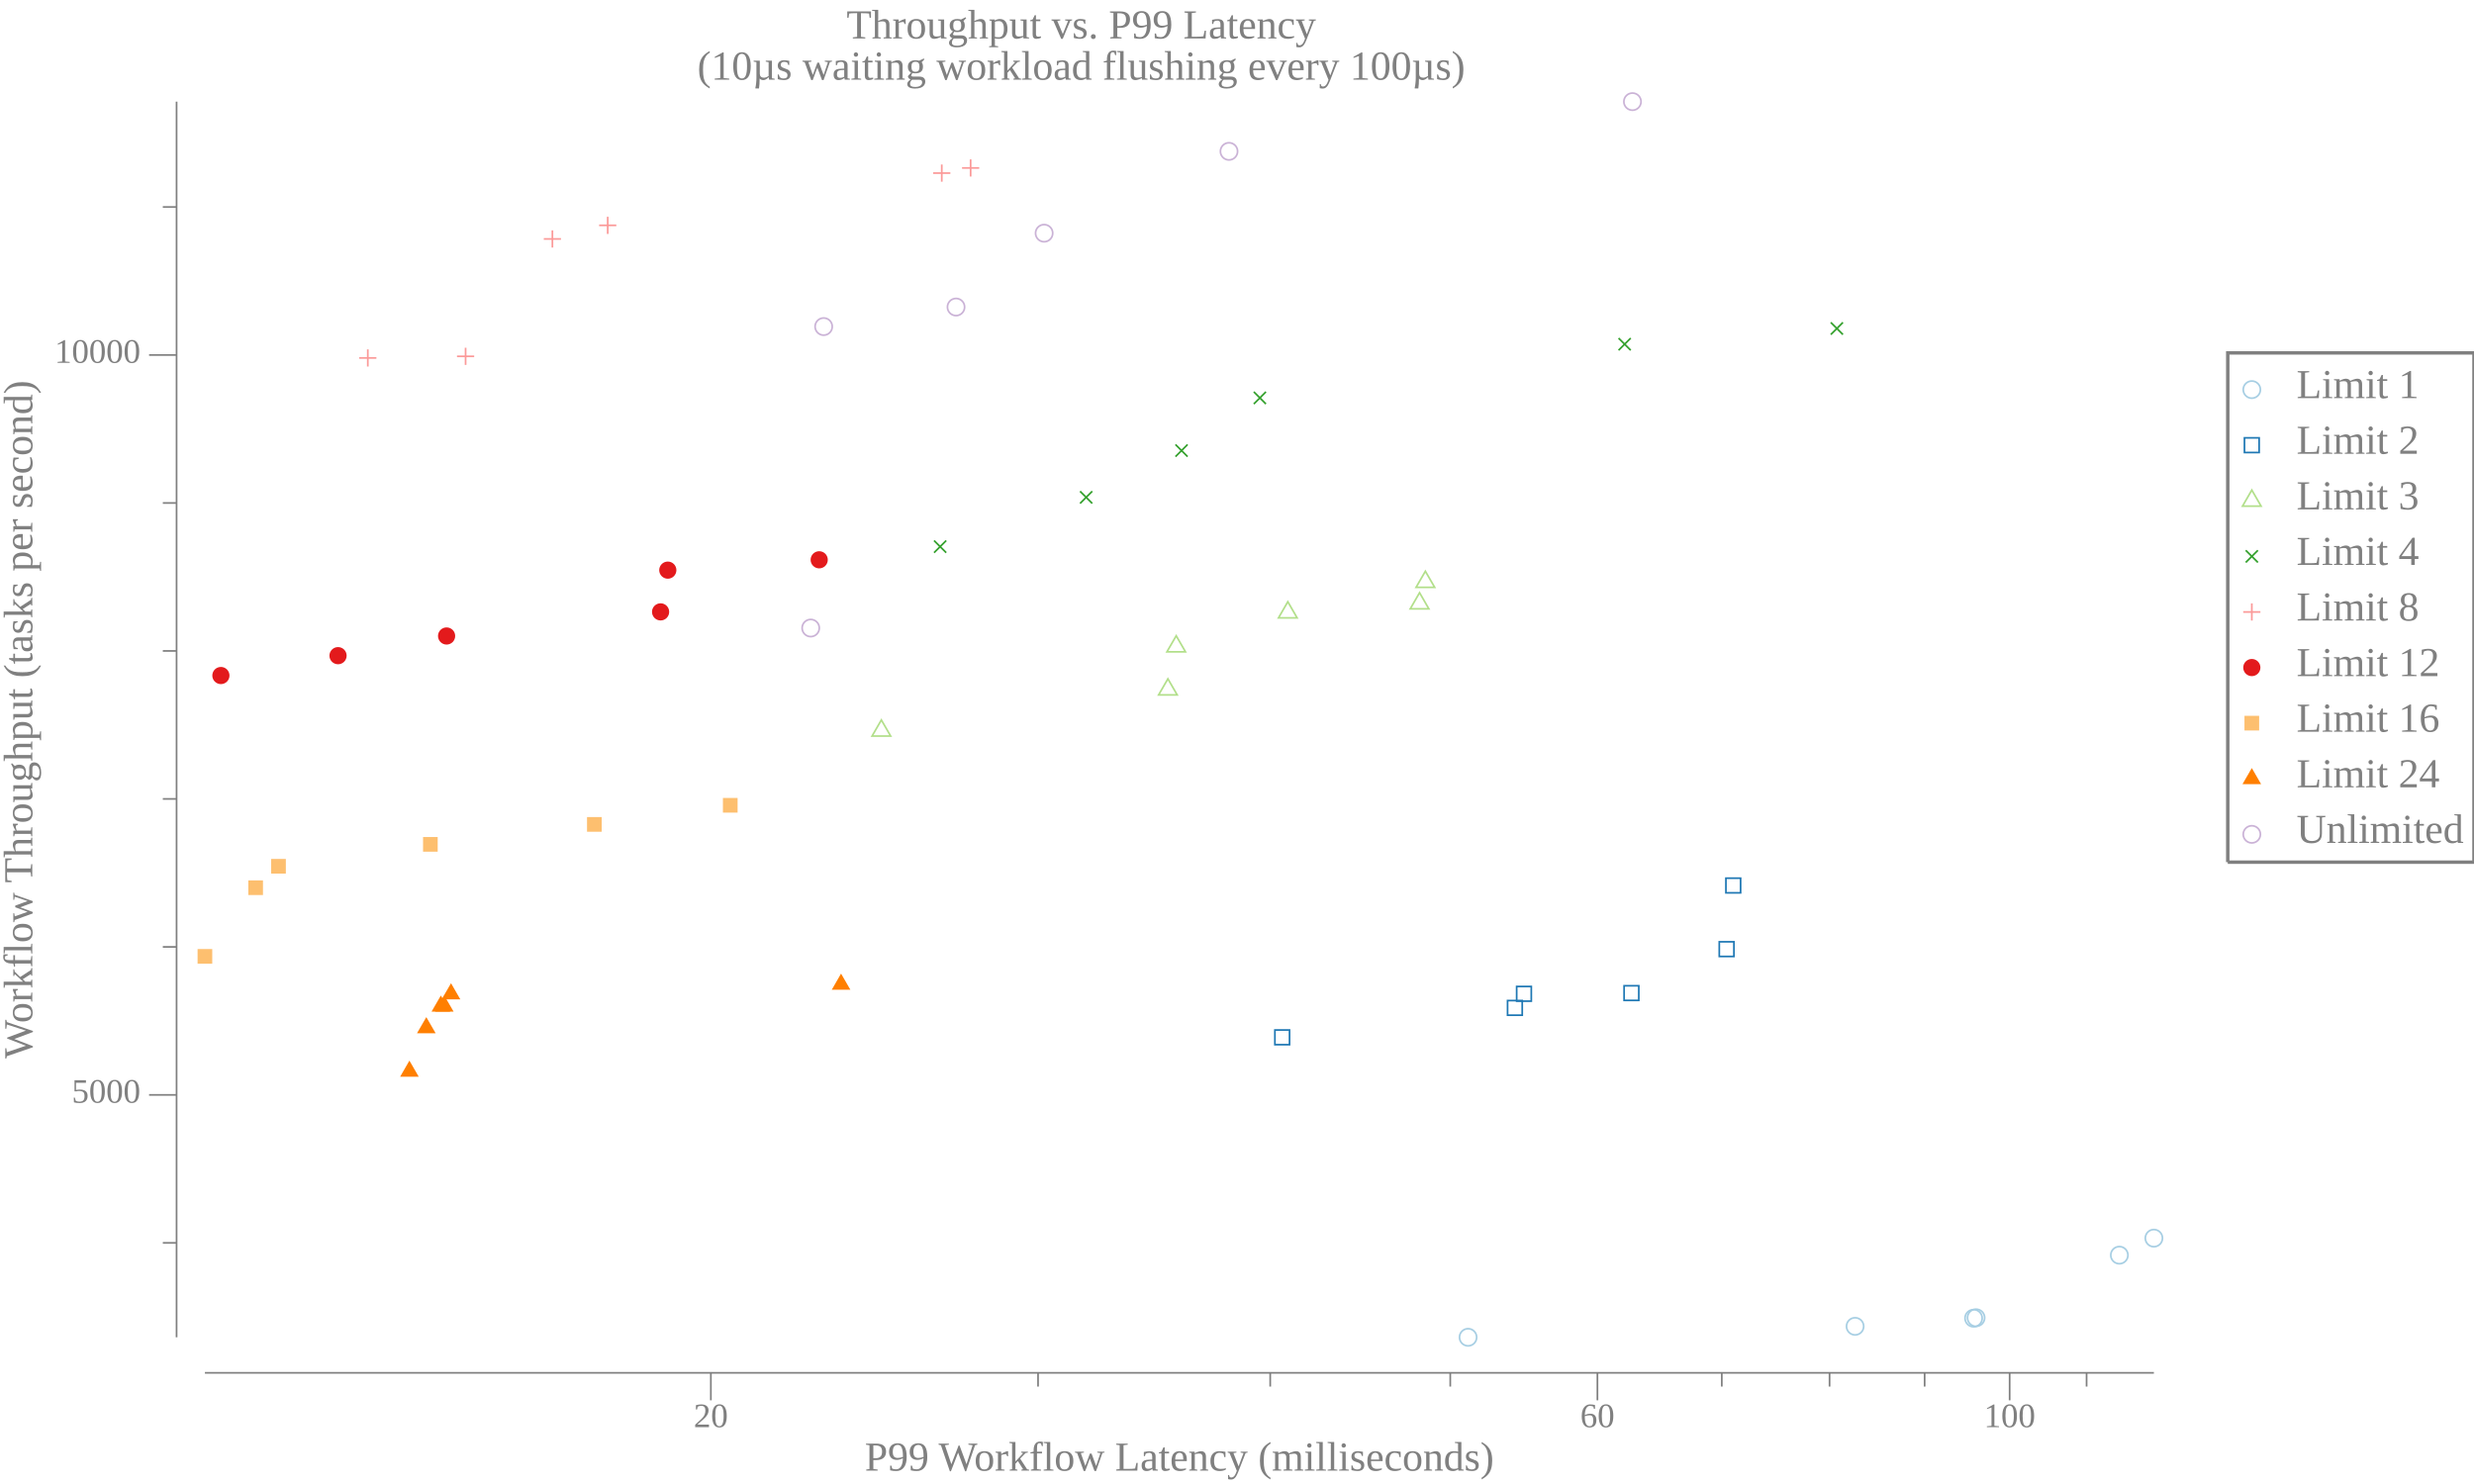
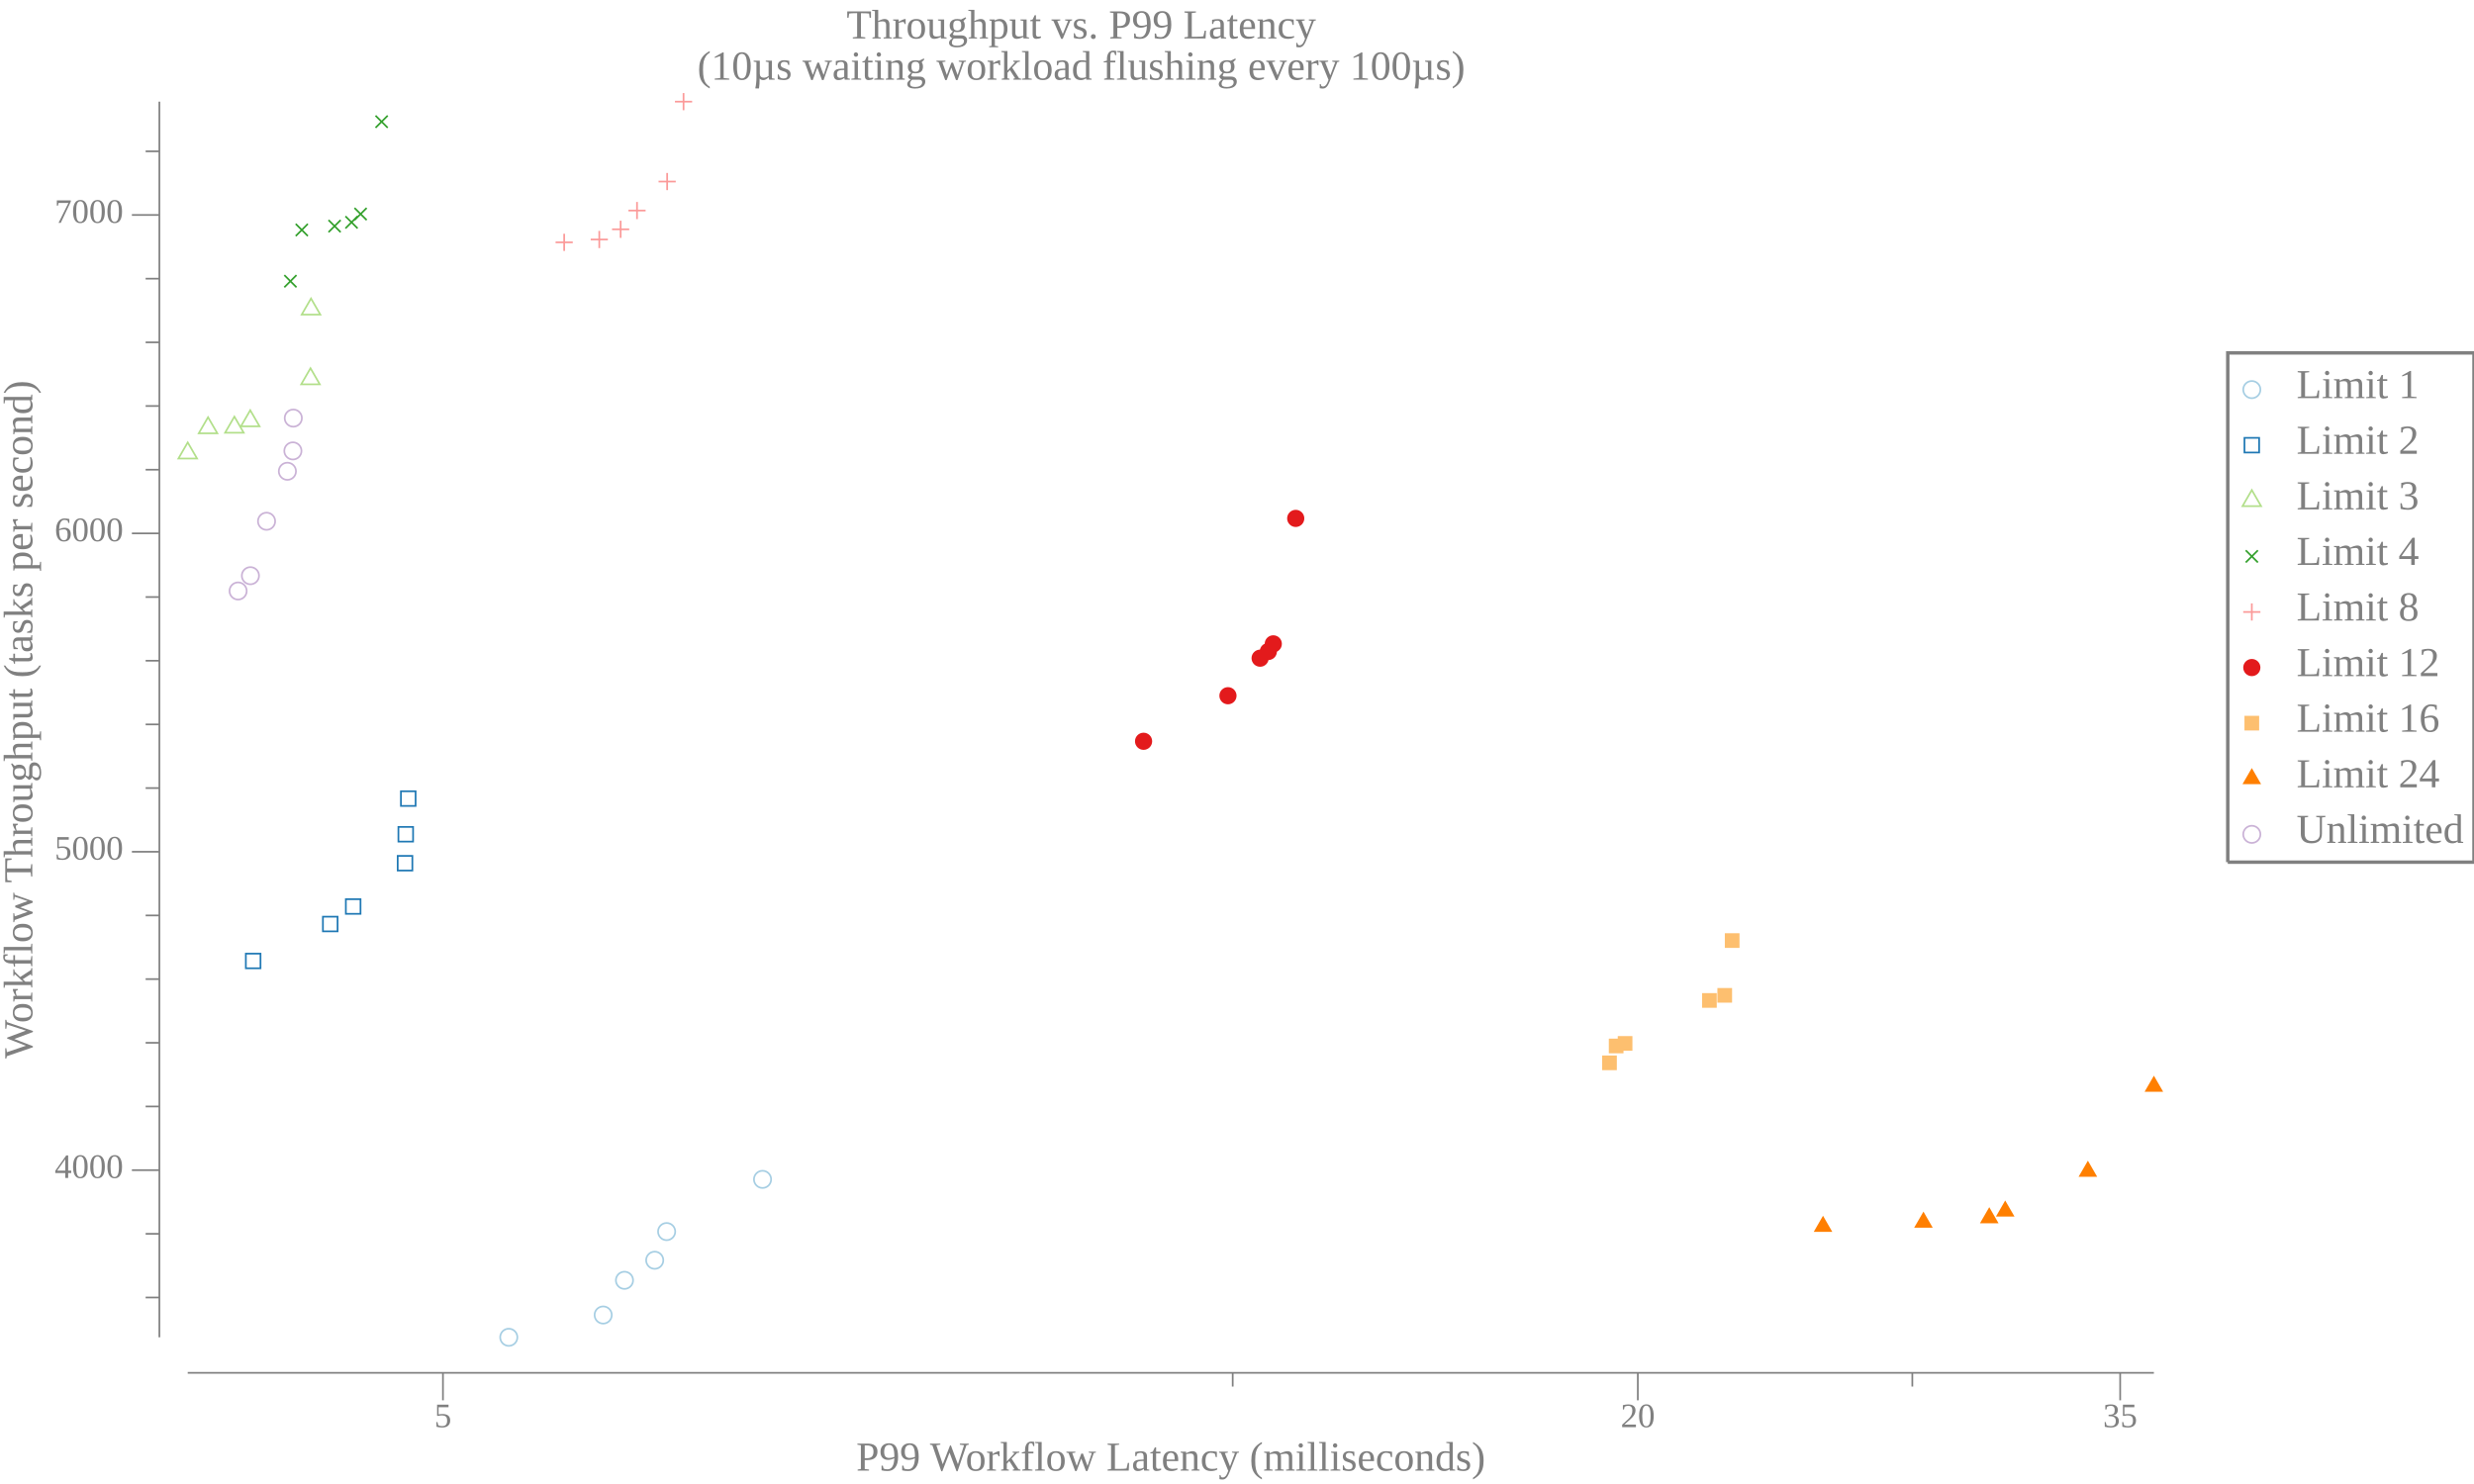
<svg xmlns="http://www.w3.org/2000/svg" width="720pt" height="432pt" viewBox="0 0 720 432">
  <g transform="scale(1, -1) translate(0, -432)">
    <path d="M657.84,318.58A2.5,2.5 0 1 1 652.84,318.58A2.5,2.5 0 1 1 657.84,318.58Z" style="fill:none;stroke:#A6CEE3;stroke-width:0.5" />
    <text x="668.34" y="-316.1" transform="scale(1, -1)" style="font-family:Liberation Serif;font-variant:normal;font-weight:normal;font-style:normal;font-size:12px;fill:#808080">Limit 1</text>
    <path d="M653.2,300.27L657.47,300.27L657.47,304.54L653.2,304.54Z" style="fill:none;stroke:#1F78B4;stroke-width:0.5" />
    <text x="668.34" y="-299.91" transform="scale(1, -1)" style="font-family:Liberation Serif;font-variant:normal;font-weight:normal;font-style:normal;font-size:12px;fill:#808080">Limit 2</text>
    <path d="M655.34,289.34L652.63,284.66L658.04,284.66Z" style="fill:none;stroke:#B2DF8A;stroke-width:0.5" />
    <text x="668.34" y="-283.73" transform="scale(1, -1)" style="font-family:Liberation Serif;font-variant:normal;font-weight:normal;font-style:normal;font-size:12px;fill:#808080">Limit 3</text>
    <path d="M653.57,268.27L657.11,271.8" style="fill:none;stroke:#33A02C;stroke-width:0.5" />
    <path d="M653.57,271.8L657.11,268.27" style="fill:none;stroke:#33A02C;stroke-width:0.5" />
    <text x="668.34" y="-267.55" transform="scale(1, -1)" style="font-family:Liberation Serif;font-variant:normal;font-weight:normal;font-style:normal;font-size:12px;fill:#808080">Limit 4</text>
    <path d="M655.34,256.35L655.34,251.35" style="fill:none;stroke:#FB9A99;stroke-width:0.5" />
    <path d="M652.84,253.85L657.84,253.85" style="fill:none;stroke:#FB9A99;stroke-width:0.5" />
    <text x="668.34" y="-251.36" transform="scale(1, -1)" style="font-family:Liberation Serif;font-variant:normal;font-weight:normal;font-style:normal;font-size:12px;fill:#808080">Limit 8</text>
    <path d="M657.84,237.67A2.5,2.5 0 1 1 652.84,237.67A2.5,2.5 0 1 1 657.84,237.67Z" style="fill:#E31A1C" />
    <text x="668.34" y="-235.18" transform="scale(1, -1)" style="font-family:Liberation Serif;font-variant:normal;font-weight:normal;font-style:normal;font-size:12px;fill:#808080">Limit 12</text>
    <path d="M653.2,219.35L657.47,219.35L657.47,223.62L653.2,223.62Z" style="fill:#FDBF6F" />
    <text x="668.34" y="-219" transform="scale(1, -1)" style="font-family:Liberation Serif;font-variant:normal;font-weight:normal;font-style:normal;font-size:12px;fill:#808080">Limit 16</text>
    <path d="M655.34,208.42L652.63,203.74L658.04,203.74Z" style="fill:#FF7F00" />
    <text x="668.34" y="-202.81" transform="scale(1, -1)" style="font-family:Liberation Serif;font-variant:normal;font-weight:normal;font-style:normal;font-size:12px;fill:#808080">Limit 24</text>
    <path d="M657.84,189.12A2.5,2.5 0 1 1 652.84,189.12A2.5,2.5 0 1 1 657.84,189.12Z" style="fill:none;stroke:#CAB2D6;stroke-width:0.5" />
    <text x="668.34" y="-186.63" transform="scale(1, -1)" style="font-family:Liberation Serif;font-variant:normal;font-weight:normal;font-style:normal;font-size:12px;fill:#808080">Unlimited</text>
    <path d="M648.34,181.02L648.34,329.27L720,329.27L720,181.02L648.34,181.02" style="fill:none;stroke:#808080" />
    <path d="M0,0L629.34,0L629.34,432L0,432Z" style="fill:#-8000000000000000-8000000000000000-8000000000000000;fill-opacity:0" />
    <text x="246.35" y="-420.81" transform="scale(1, -1)" style="font-family:Liberation Serif;font-variant:normal;font-weight:normal;font-style:normal;font-size:12px;fill:#808080">Throughput vs. P99 Latency</text>
    <text x="202.94" y="-408.81" transform="scale(1, -1)" style="font-family:Liberation Serif;font-variant:normal;font-weight:normal;font-style:normal;font-size:12px;fill:#808080">(10µs waiting workload flushing every 100µs)</text>
-     <text x="251.68" y="-3.902" transform="scale(1, -1)" style="font-family:Liberation Serif;font-variant:normal;font-weight:normal;font-style:normal;font-size:12px;fill:#808080">P99 Workflow Latency (milliseconds)</text>
-     <text x="201.88" y="-16.541" transform="scale(1, -1)" style="font-family:Liberation Serif;font-variant:normal;font-weight:normal;font-style:normal;font-size:10px;fill:#808080">20</text>
-     <text x="459.89" y="-16.541" transform="scale(1, -1)" style="font-family:Liberation Serif;font-variant:normal;font-weight:normal;font-style:normal;font-size:10px;fill:#808080">60</text>
-     <text x="577.36" y="-16.541" transform="scale(1, -1)" style="font-family:Liberation Serif;font-variant:normal;font-weight:normal;font-style:normal;font-size:10px;fill:#808080">100</text>
-     <path d="M206.88,24.363L206.88,32.363" style="fill:none;stroke:#808080;stroke-width:0.5" />
-     <path d="M464.89,24.363L464.89,32.363" style="fill:none;stroke:#808080;stroke-width:0.5" />
-     <path d="M584.86,24.363L584.86,32.363" style="fill:none;stroke:#808080;stroke-width:0.5" />
-     <path d="M302.1,28.363L302.1,32.363" style="fill:none;stroke:#808080;stroke-width:0.5" />
-     <path d="M369.67,28.363L369.67,32.363" style="fill:none;stroke:#808080;stroke-width:0.5" />
-     <path d="M422.07,28.363L422.07,32.363" style="fill:none;stroke:#808080;stroke-width:0.5" />
-     <path d="M501.09,28.363L501.09,32.363" style="fill:none;stroke:#808080;stroke-width:0.5" />
-     <path d="M532.45,28.363L532.45,32.363" style="fill:none;stroke:#808080;stroke-width:0.5" />
-     <path d="M560.12,28.363L560.12,32.363" style="fill:none;stroke:#808080;stroke-width:0.5" />
-     <path d="M607.25,28.363L607.25,32.363" style="fill:none;stroke:#808080;stroke-width:0.5" />
-     <path d="M59.635,32.363L626.84,32.363" style="fill:none;stroke:#808080;stroke-width:0.5" />
+     <text x="249.18" y="-3.902" transform="scale(1, -1)" style="font-family:Liberation Serif;font-variant:normal;font-weight:normal;font-style:normal;font-size:12px;fill:#808080">P99 Workflow Latency (milliseconds)</text>
+     <text x="126.41" y="-16.541" transform="scale(1, -1)" style="font-family:Liberation Serif;font-variant:normal;font-weight:normal;font-style:normal;font-size:10px;fill:#808080">5</text>
+     <text x="471.65" y="-16.541" transform="scale(1, -1)" style="font-family:Liberation Serif;font-variant:normal;font-weight:normal;font-style:normal;font-size:10px;fill:#808080">20</text>
+     <text x="612.03" y="-16.541" transform="scale(1, -1)" style="font-family:Liberation Serif;font-variant:normal;font-weight:normal;font-style:normal;font-size:10px;fill:#808080">35</text>
+     <path d="M128.91,24.363L128.91,32.363" style="fill:none;stroke:#808080;stroke-width:0.5" />
+     <path d="M476.65,24.363L476.65,32.363" style="fill:none;stroke:#808080;stroke-width:0.5" />
+     <path d="M617.03,24.363L617.03,32.363" style="fill:none;stroke:#808080;stroke-width:0.5" />
+     <path d="M358.75,28.363L358.75,32.363" style="fill:none;stroke:#808080;stroke-width:0.5" />
+     <path d="M556.54,28.363L556.54,32.363" style="fill:none;stroke:#808080;stroke-width:0.5" />
+     <path d="M54.635,32.363L626.84,32.363" style="fill:none;stroke:#808080;stroke-width:0.5" />
    <g transform="rotate(90)">
      <text x="123.84" y="9.387" transform="scale(1, -1)" style="font-family:Liberation Serif;font-variant:normal;font-weight:normal;font-style:normal;font-size:12px;fill:#808080">Workflow Throughput (tasks per second)</text>
    </g>
-     <text x="20.885" y="-110.99" transform="scale(1, -1)" style="font-family:Liberation Serif;font-variant:normal;font-weight:normal;font-style:normal;font-size:10px;fill:#808080">5000</text>
-     <text x="15.885" y="-326.38" transform="scale(1, -1)" style="font-family:Liberation Serif;font-variant:normal;font-weight:normal;font-style:normal;font-size:10px;fill:#808080">10000</text>
-     <path d="M43.385,113.27L51.385,113.27" style="fill:none;stroke:#808080;stroke-width:0.5" />
-     <path d="M43.385,328.66L51.385,328.66" style="fill:none;stroke:#808080;stroke-width:0.5" />
-     <path d="M47.385,70.193L51.385,70.193" style="fill:none;stroke:#808080;stroke-width:0.5" />
-     <path d="M47.385,156.35L51.385,156.35" style="fill:none;stroke:#808080;stroke-width:0.5" />
-     <path d="M47.385,199.43L51.385,199.43" style="fill:none;stroke:#808080;stroke-width:0.5" />
-     <path d="M47.385,242.51L51.385,242.51" style="fill:none;stroke:#808080;stroke-width:0.5" />
-     <path d="M47.385,285.58L51.385,285.58" style="fill:none;stroke:#808080;stroke-width:0.5" />
-     <path d="M47.385,371.74L51.385,371.74" style="fill:none;stroke:#808080;stroke-width:0.5" />
-     <path d="M51.385,42.709L51.385,402.41" style="fill:none;stroke:#808080;stroke-width:0.5" />
-     <path d="M429.75,42.709A2.5,2.5 0 1 1 424.75,42.709A2.5,2.5 0 1 1 429.75,42.709Z" style="fill:none;stroke:#A6CEE3;stroke-width:0.5" />
-     <path d="M542.38,45.897A2.5,2.5 0 1 1 537.38,45.897A2.5,2.5 0 1 1 542.38,45.897Z" style="fill:none;stroke:#A6CEE3;stroke-width:0.5" />
-     <path d="M576.87,48.266A2.5,2.5 0 1 1 571.87,48.266A2.5,2.5 0 1 1 576.87,48.266Z" style="fill:none;stroke:#A6CEE3;stroke-width:0.5" />
-     <path d="M577.59,48.395A2.5,2.5 0 1 1 572.59,48.395A2.5,2.5 0 1 1 577.59,48.395Z" style="fill:none;stroke:#A6CEE3;stroke-width:0.5" />
-     <path d="M619.29,66.617A2.5,2.5 0 1 1 614.29,66.617A2.5,2.5 0 1 1 619.29,66.617Z" style="fill:none;stroke:#A6CEE3;stroke-width:0.5" />
-     <path d="M629.34,71.571A2.5,2.5 0 1 1 624.34,71.571A2.5,2.5 0 1 1 629.34,71.571Z" style="fill:none;stroke:#A6CEE3;stroke-width:0.5" />
-     <path d="M371.03,127.89L375.29,127.89L375.29,132.16L371.03,132.16Z" style="fill:none;stroke:#1F78B4;stroke-width:0.5" />
-     <path d="M438.74,136.47L443.01,136.47L443.01,140.73L438.74,140.73Z" style="fill:none;stroke:#1F78B4;stroke-width:0.5" />
-     <path d="M441.39,140.56L445.65,140.56L445.65,144.83L441.39,144.83Z" style="fill:none;stroke:#1F78B4;stroke-width:0.5" />
-     <path d="M472.66,140.78L476.93,140.78L476.93,145.04L472.66,145.04Z" style="fill:none;stroke:#1F78B4;stroke-width:0.5" />
-     <path d="M500.36,153.57L504.62,153.57L504.62,157.84L500.36,157.84Z" style="fill:none;stroke:#1F78B4;stroke-width:0.5" />
-     <path d="M502.29,172.09L506.56,172.09L506.56,176.36L502.29,176.36Z" style="fill:none;stroke:#1F78B4;stroke-width:0.5" />
-     <path d="M256.5,222.41L253.79,217.72L259.21,217.72Z" style="fill:none;stroke:#B2DF8A;stroke-width:0.5" />
-     <path d="M339.89,234.39L337.18,229.7L342.6,229.7Z" style="fill:none;stroke:#B2DF8A;stroke-width:0.5" />
-     <path d="M342.31,246.92L339.6,242.24L345.01,242.24Z" style="fill:none;stroke:#B2DF8A;stroke-width:0.5" />
-     <path d="M374.79,256.83L372.08,252.14L377.49,252.14Z" style="fill:none;stroke:#B2DF8A;stroke-width:0.5" />
-     <path d="M413.13,259.46L410.42,254.77L415.83,254.77Z" style="fill:none;stroke:#B2DF8A;stroke-width:0.5" />
-     <path d="M414.82,265.71L412.11,261.02L417.53,261.02Z" style="fill:none;stroke:#B2DF8A;stroke-width:0.5" />
-     <path d="M271.83,271.11L275.37,274.64" style="fill:none;stroke:#33A02C;stroke-width:0.5" />
-     <path d="M271.83,274.64L275.37,271.11" style="fill:none;stroke:#33A02C;stroke-width:0.5" />
-     <path d="M314.33,285.45L317.87,288.99" style="fill:none;stroke:#33A02C;stroke-width:0.5" />
-     <path d="M314.33,288.99L317.87,285.45" style="fill:none;stroke:#33A02C;stroke-width:0.5" />
-     <path d="M342.09,299.07L345.62,302.6" style="fill:none;stroke:#33A02C;stroke-width:0.5" />
-     <path d="M342.09,302.6L345.62,299.07" style="fill:none;stroke:#33A02C;stroke-width:0.5" />
-     <path d="M364.89,314.4L368.42,317.94" style="fill:none;stroke:#33A02C;stroke-width:0.5" />
-     <path d="M364.89,317.94L368.42,314.4" style="fill:none;stroke:#33A02C;stroke-width:0.5" />
-     <path d="M471.05,330.04L474.58,333.57" style="fill:none;stroke:#33A02C;stroke-width:0.5" />
-     <path d="M471.05,333.57L474.58,330.04" style="fill:none;stroke:#33A02C;stroke-width:0.5" />
-     <path d="M532.81,334.61L536.34,338.14" style="fill:none;stroke:#33A02C;stroke-width:0.5" />
-     <path d="M532.81,338.14L536.34,334.61" style="fill:none;stroke:#33A02C;stroke-width:0.5" />
-     <path d="M107.04,330.3L107.04,325.3" style="fill:none;stroke:#FB9A99;stroke-width:0.5" />
-     <path d="M104.54,327.8L109.54,327.8" style="fill:none;stroke:#FB9A99;stroke-width:0.5" />
-     <path d="M135.5,330.77L135.5,325.77" style="fill:none;stroke:#FB9A99;stroke-width:0.5" />
-     <path d="M133,328.27L138,328.27" style="fill:none;stroke:#FB9A99;stroke-width:0.5" />
-     <path d="M160.76,364.94L160.76,359.94" style="fill:none;stroke:#FB9A99;stroke-width:0.5" />
-     <path d="M158.26,362.44L163.26,362.44" style="fill:none;stroke:#FB9A99;stroke-width:0.5" />
-     <path d="M176.86,368.9L176.86,363.9" style="fill:none;stroke:#FB9A99;stroke-width:0.5" />
-     <path d="M174.36,366.4L179.36,366.4" style="fill:none;stroke:#FB9A99;stroke-width:0.5" />
-     <path d="M274.08,384.11L274.08,379.11" style="fill:none;stroke:#FB9A99;stroke-width:0.5" />
-     <path d="M271.58,381.61L276.58,381.61" style="fill:none;stroke:#FB9A99;stroke-width:0.5" />
-     <path d="M282.48,385.61L282.48,380.61" style="fill:none;stroke:#FB9A99;stroke-width:0.5" />
-     <path d="M279.98,383.11L284.98,383.11" style="fill:none;stroke:#FB9A99;stroke-width:0.5" />
-     <path d="M66.787,235.35A2.5,2.5 0 1 1 61.787,235.35A2.5,2.5 0 1 1 66.787,235.35Z" style="fill:#E31A1C" />
-     <path d="M100.88,241.13A2.5,2.5 0 1 1 95.875,241.13A2.5,2.5 0 1 1 100.88,241.13Z" style="fill:#E31A1C" />
-     <path d="M132.47,246.86A2.5,2.5 0 1 1 127.47,246.86A2.5,2.5 0 1 1 132.47,246.86Z" style="fill:#E31A1C" />
-     <path d="M194.75,253.88A2.5,2.5 0 1 1 189.75,253.88A2.5,2.5 0 1 1 194.75,253.88Z" style="fill:#E31A1C" />
-     <path d="M196.85,266.03A2.5,2.5 0 1 1 191.85,266.03A2.5,2.5 0 1 1 196.85,266.03Z" style="fill:#E31A1C" />
-     <path d="M240.91,269.04A2.5,2.5 0 1 1 235.91,269.04A2.5,2.5 0 1 1 240.91,269.04Z" style="fill:#E31A1C" />
-     <path d="M57.501,151.46L61.769,151.46L61.769,155.73L57.501,155.73Z" style="fill:#FDBF6F" />
-     <path d="M72.265,171.45L76.533,171.45L76.533,175.71L72.265,175.71Z" style="fill:#FDBF6F" />
-     <path d="M78.917,177.69L83.185,177.69L83.185,181.96L78.917,181.96Z" style="fill:#FDBF6F" />
-     <path d="M123.12,184.07L127.38,184.07L127.38,188.34L123.12,188.34Z" style="fill:#FDBF6F" />
-     <path d="M170.84,189.88L175.11,189.88L175.11,194.15L170.84,194.15Z" style="fill:#FDBF6F" />
-     <path d="M210.39,195.44L214.66,195.44L214.66,199.71L210.39,199.71Z" style="fill:#FDBF6F" />
-     <path d="M119.15,123.25L116.45,118.56L121.86,118.56Z" style="fill:#FF7F00" />
-     <path d="M124.07,135.91L121.36,131.22L126.78,131.22Z" style="fill:#FF7F00" />
-     <path d="M128.3,142.2L125.59,137.51L131.01,137.51Z" style="fill:#FF7F00" />
-     <path d="M129.3,142.2L126.6,137.51L132.01,137.51Z" style="fill:#FF7F00" />
-     <path d="M131.26,145.78L128.55,141.09L133.96,141.09Z" style="fill:#FF7F00" />
-     <path d="M244.77,148.58L242.07,143.89L247.48,143.89Z" style="fill:#FF7F00" />
-     <path d="M238.44,249.18A2.5,2.5 0 1 1 233.44,249.18A2.5,2.5 0 1 1 238.44,249.18Z" style="fill:none;stroke:#CAB2D6;stroke-width:0.5" />
-     <path d="M242.21,336.93A2.5,2.5 0 1 1 237.21,336.93A2.5,2.5 0 1 1 242.21,336.93Z" style="fill:none;stroke:#CAB2D6;stroke-width:0.5" />
-     <path d="M280.73,342.62A2.5,2.5 0 1 1 275.73,342.62A2.5,2.5 0 1 1 280.73,342.62Z" style="fill:none;stroke:#CAB2D6;stroke-width:0.5" />
-     <path d="M306.37,364.12A2.5,2.5 0 1 1 301.37,364.12A2.5,2.5 0 1 1 306.37,364.12Z" style="fill:none;stroke:#CAB2D6;stroke-width:0.5" />
-     <path d="M360.17,387.94A2.5,2.5 0 1 1 355.17,387.94A2.5,2.5 0 1 1 360.17,387.94Z" style="fill:none;stroke:#CAB2D6;stroke-width:0.5" />
-     <path d="M477.59,402.41A2.5,2.5 0 1 1 472.59,402.41A2.5,2.5 0 1 1 477.59,402.41Z" style="fill:none;stroke:#CAB2D6;stroke-width:0.5" />
+     <text x="15.885" y="-89.082" transform="scale(1, -1)" style="font-family:Liberation Serif;font-variant:normal;font-weight:normal;font-style:normal;font-size:10px;fill:#808080">4000</text>
+     <text x="15.885" y="-181.77" transform="scale(1, -1)" style="font-family:Liberation Serif;font-variant:normal;font-weight:normal;font-style:normal;font-size:10px;fill:#808080">5000</text>
+     <text x="15.885" y="-274.45" transform="scale(1, -1)" style="font-family:Liberation Serif;font-variant:normal;font-weight:normal;font-style:normal;font-size:10px;fill:#808080">6000</text>
+     <text x="15.885" y="-367.13" transform="scale(1, -1)" style="font-family:Liberation Serif;font-variant:normal;font-weight:normal;font-style:normal;font-size:10px;fill:#808080">7000</text>
+     <path d="M38.385,91.368L46.385,91.368" style="fill:none;stroke:#808080;stroke-width:0.5" />
+     <path d="M38.385,184.05L46.385,184.05" style="fill:none;stroke:#808080;stroke-width:0.5" />
+     <path d="M38.385,276.73L46.385,276.73" style="fill:none;stroke:#808080;stroke-width:0.5" />
+     <path d="M38.385,369.42L46.385,369.42" style="fill:none;stroke:#808080;stroke-width:0.5" />
+     <path d="M42.385,54.294L46.385,54.294" style="fill:none;stroke:#808080;stroke-width:0.5" />
+     <path d="M42.385,72.831L46.385,72.831" style="fill:none;stroke:#808080;stroke-width:0.5" />
+     <path d="M42.385,109.9L46.385,109.9" style="fill:none;stroke:#808080;stroke-width:0.5" />
+     <path d="M42.385,128.44L46.385,128.44" style="fill:none;stroke:#808080;stroke-width:0.5" />
+     <path d="M42.385,146.98L46.385,146.98" style="fill:none;stroke:#808080;stroke-width:0.5" />
+     <path d="M42.385,165.51L46.385,165.51" style="fill:none;stroke:#808080;stroke-width:0.5" />
+     <path d="M42.385,202.59L46.385,202.59" style="fill:none;stroke:#808080;stroke-width:0.5" />
+     <path d="M42.385,221.12L46.385,221.12" style="fill:none;stroke:#808080;stroke-width:0.5" />
+     <path d="M42.385,239.66L46.385,239.66" style="fill:none;stroke:#808080;stroke-width:0.5" />
+     <path d="M42.385,258.2L46.385,258.2" style="fill:none;stroke:#808080;stroke-width:0.5" />
+     <path d="M42.385,295.27L46.385,295.27" style="fill:none;stroke:#808080;stroke-width:0.5" />
+     <path d="M42.385,313.81L46.385,313.81" style="fill:none;stroke:#808080;stroke-width:0.5" />
+     <path d="M42.385,332.34L46.385,332.34" style="fill:none;stroke:#808080;stroke-width:0.5" />
+     <path d="M42.385,350.88L46.385,350.88" style="fill:none;stroke:#808080;stroke-width:0.5" />
+     <path d="M42.385,387.95L46.385,387.95" style="fill:none;stroke:#808080;stroke-width:0.5" />
+     <path d="M46.385,42.709L46.385,402.41" style="fill:none;stroke:#808080;stroke-width:0.5" />
+     <path d="M150.57,42.709A2.5,2.5 0 1 1 145.57,42.709A2.5,2.5 0 1 1 150.57,42.709Z" style="fill:none;stroke:#A6CEE3;stroke-width:0.5" />
+     <path d="M178.04,49.197A2.5,2.5 0 1 1 173.04,49.197A2.5,2.5 0 1 1 178.04,49.197Z" style="fill:none;stroke:#A6CEE3;stroke-width:0.5" />
+     <path d="M184.24,59.299A2.5,2.5 0 1 1 179.24,59.299A2.5,2.5 0 1 1 184.24,59.299Z" style="fill:none;stroke:#A6CEE3;stroke-width:0.5" />
+     <path d="M193.04,65.138A2.5,2.5 0 1 1 188.04,65.138A2.5,2.5 0 1 1 193.04,65.138Z" style="fill:none;stroke:#A6CEE3;stroke-width:0.5" />
+     <path d="M196.51,73.48A2.5,2.5 0 1 1 191.51,73.48A2.5,2.5 0 1 1 196.51,73.48Z" style="fill:none;stroke:#A6CEE3;stroke-width:0.5" />
+     <path d="M224.42,88.68A2.5,2.5 0 1 1 219.42,88.68A2.5,2.5 0 1 1 224.42,88.68Z" style="fill:none;stroke:#A6CEE3;stroke-width:0.5" />
+     <path d="M71.547,150.13L75.814,150.13L75.814,154.39L71.547,154.39Z" style="fill:none;stroke:#1F78B4;stroke-width:0.5" />
+     <path d="M93.978,160.88L98.246,160.88L98.246,165.15L93.978,165.15Z" style="fill:none;stroke:#1F78B4;stroke-width:0.5" />
+     <path d="M100.65,165.98L104.92,165.98L104.92,170.24L100.65,170.24Z" style="fill:none;stroke:#1F78B4;stroke-width:0.5" />
+     <path d="M115.74,178.58L120.01,178.58L120.01,182.85L115.74,182.85Z" style="fill:none;stroke:#1F78B4;stroke-width:0.5" />
+     <path d="M115.95,187.01L120.22,187.01L120.22,191.28L115.95,191.28Z" style="fill:none;stroke:#1F78B4;stroke-width:0.5" />
+     <path d="M116.68,197.39L120.95,197.39L120.95,201.66L116.68,201.66Z" style="fill:none;stroke:#1F78B4;stroke-width:0.5" />
+     <path d="M54.635,303.21L51.928,298.53L57.341,298.53Z" style="fill:none;stroke:#B2DF8A;stroke-width:0.5" />
+     <path d="M60.546,310.54L57.84,305.85L63.253,305.85Z" style="fill:none;stroke:#B2DF8A;stroke-width:0.5" />
+     <path d="M68.215,310.72L65.509,306.03L70.922,306.03Z" style="fill:none;stroke:#B2DF8A;stroke-width:0.5" />
+     <path d="M72.829,312.58L70.122,307.89L75.535,307.89Z" style="fill:none;stroke:#B2DF8A;stroke-width:0.5" />
+     <path d="M90.364,324.81L87.658,320.12L93.07,320.12Z" style="fill:none;stroke:#B2DF8A;stroke-width:0.5" />
+     <path d="M90.514,345.11L87.808,340.42L93.22,340.42Z" style="fill:none;stroke:#B2DF8A;stroke-width:0.5" />
+     <path d="M82.749,348.37L86.284,351.91" style="fill:none;stroke:#33A02C;stroke-width:0.5" />
+     <path d="M82.749,351.91L86.284,348.37" style="fill:none;stroke:#33A02C;stroke-width:0.5" />
+     <path d="M86.057,363.29L89.593,366.83" style="fill:none;stroke:#33A02C;stroke-width:0.5" />
+     <path d="M86.057,366.83L89.593,363.29" style="fill:none;stroke:#33A02C;stroke-width:0.5" />
+     <path d="M95.604,364.41L99.139,367.94" style="fill:none;stroke:#33A02C;stroke-width:0.5" />
+     <path d="M95.604,367.94L99.139,364.41" style="fill:none;stroke:#33A02C;stroke-width:0.5" />
+     <path d="M100.53,365.52L104.07,369.05" style="fill:none;stroke:#33A02C;stroke-width:0.5" />
+     <path d="M100.53,369.05L104.07,365.52" style="fill:none;stroke:#33A02C;stroke-width:0.5" />
+     <path d="M103.17,367.93L106.71,371.46" style="fill:none;stroke:#33A02C;stroke-width:0.5" />
+     <path d="M103.17,371.46L106.71,367.93" style="fill:none;stroke:#33A02C;stroke-width:0.5" />
+     <path d="M109.29,394.81L112.83,398.34" style="fill:none;stroke:#33A02C;stroke-width:0.5" />
+     <path d="M109.29,398.34L112.83,394.81" style="fill:none;stroke:#33A02C;stroke-width:0.5" />
+     <path d="M164.19,363.95L164.19,358.95" style="fill:none;stroke:#FB9A99;stroke-width:0.5" />
+     <path d="M161.69,361.45L166.69,361.45" style="fill:none;stroke:#FB9A99;stroke-width:0.5" />
+     <path d="M174.41,364.78L174.41,359.78" style="fill:none;stroke:#FB9A99;stroke-width:0.5" />
+     <path d="M171.91,362.28L176.91,362.28" style="fill:none;stroke:#FB9A99;stroke-width:0.5" />
+     <path d="M180.62,367.75L180.62,362.75" style="fill:none;stroke:#FB9A99;stroke-width:0.5" />
+     <path d="M178.12,365.25L183.12,365.25" style="fill:none;stroke:#FB9A99;stroke-width:0.5" />
+     <path d="M185.39,373.21L185.39,368.21" style="fill:none;stroke:#FB9A99;stroke-width:0.5" />
+     <path d="M182.89,370.71L187.89,370.71" style="fill:none;stroke:#FB9A99;stroke-width:0.5" />
+     <path d="M194.16,381.65L194.16,376.65" style="fill:none;stroke:#FB9A99;stroke-width:0.5" />
+     <path d="M191.66,379.15L196.66,379.15" style="fill:none;stroke:#FB9A99;stroke-width:0.5" />
+     <path d="M198.93,404.91L198.93,399.91" style="fill:none;stroke:#FB9A99;stroke-width:0.5" />
+     <path d="M196.43,402.41L201.43,402.41" style="fill:none;stroke:#FB9A99;stroke-width:0.5" />
+     <path d="M335.31,216.21A2.5,2.5 0 1 1 330.31,216.21A2.5,2.5 0 1 1 335.31,216.21Z" style="fill:#E31A1C" />
+     <path d="M359.87,229.47A2.5,2.5 0 1 1 354.87,229.47A2.5,2.5 0 1 1 359.87,229.47Z" style="fill:#E31A1C" />
+     <path d="M369.23,240.4A2.5,2.5 0 1 1 364.23,240.4A2.5,2.5 0 1 1 369.23,240.4Z" style="fill:#E31A1C" />
+     <path d="M371.62,242.35A2.5,2.5 0 1 1 366.62,242.35A2.5,2.5 0 1 1 371.62,242.35Z" style="fill:#E31A1C" />
+     <path d="M373.06,244.57A2.5,2.5 0 1 1 368.06,244.57A2.5,2.5 0 1 1 373.06,244.57Z" style="fill:#E31A1C" />
+     <path d="M379.59,281.09A2.5,2.5 0 1 1 374.59,281.09A2.5,2.5 0 1 1 379.59,281.09Z" style="fill:#E31A1C" />
+     <path d="M466.27,120.47L470.54,120.47L470.54,124.74L466.27,124.74Z" style="fill:#FDBF6F" />
+     <path d="M468.21,125.38L472.48,125.38L472.48,129.65L468.21,129.65Z" style="fill:#FDBF6F" />
+     <path d="M470.81,126.12L475.08,126.12L475.08,130.39L470.81,130.39Z" style="fill:#FDBF6F" />
+     <path d="M495.35,138.63L499.62,138.63L499.62,142.9L495.35,142.9Z" style="fill:#FDBF6F" />
+     <path d="M499.81,140.12L504.08,140.12L504.08,144.38L499.81,144.38Z" style="fill:#FDBF6F" />
+     <path d="M501.97,156.06L506.24,156.06L506.24,160.33L501.97,160.33Z" style="fill:#FDBF6F" />
+     <path d="M530.55,78.088L527.84,73.4L533.25,73.4Z" style="fill:#FF7F00" />
+     <path d="M559.78,79.293L557.07,74.605L562.48,74.605Z" style="fill:#FF7F00" />
+     <path d="M578.93,80.59L576.22,75.903L581.63,75.903Z" style="fill:#FF7F00" />
+     <path d="M583.57,82.536L580.87,77.849L586.28,77.849Z" style="fill:#FF7F00" />
+     <path d="M607.63,94.122L604.92,89.434L610.34,89.434Z" style="fill:#FF7F00" />
+     <path d="M626.84,118.87L624.13,114.18L629.54,114.18Z" style="fill:#FF7F00" />
+     <path d="M71.793,259.96A2.5,2.5 0 1 1 66.793,259.96A2.5,2.5 0 1 1 71.793,259.96Z" style="fill:none;stroke:#CAB2D6;stroke-width:0.5" />
+     <path d="M75.377,264.41A2.5,2.5 0 1 1 70.377,264.41A2.5,2.5 0 1 1 75.377,264.41Z" style="fill:none;stroke:#CAB2D6;stroke-width:0.5" />
+     <path d="M80.076,280.26A2.5,2.5 0 1 1 75.076,280.26A2.5,2.5 0 1 1 80.076,280.26Z" style="fill:none;stroke:#CAB2D6;stroke-width:0.5" />
+     <path d="M86.14,294.81A2.5,2.5 0 1 1 81.14,294.81A2.5,2.5 0 1 1 86.14,294.81Z" style="fill:none;stroke:#CAB2D6;stroke-width:0.5" />
+     <path d="M87.738,300.74A2.5,2.5 0 1 1 82.738,300.74A2.5,2.5 0 1 1 87.738,300.74Z" style="fill:none;stroke:#CAB2D6;stroke-width:0.5" />
+     <path d="M87.858,310.29A2.5,2.5 0 1 1 82.858,310.29A2.5,2.5 0 1 1 87.858,310.29Z" style="fill:none;stroke:#CAB2D6;stroke-width:0.5" />
  </g>
</svg>
